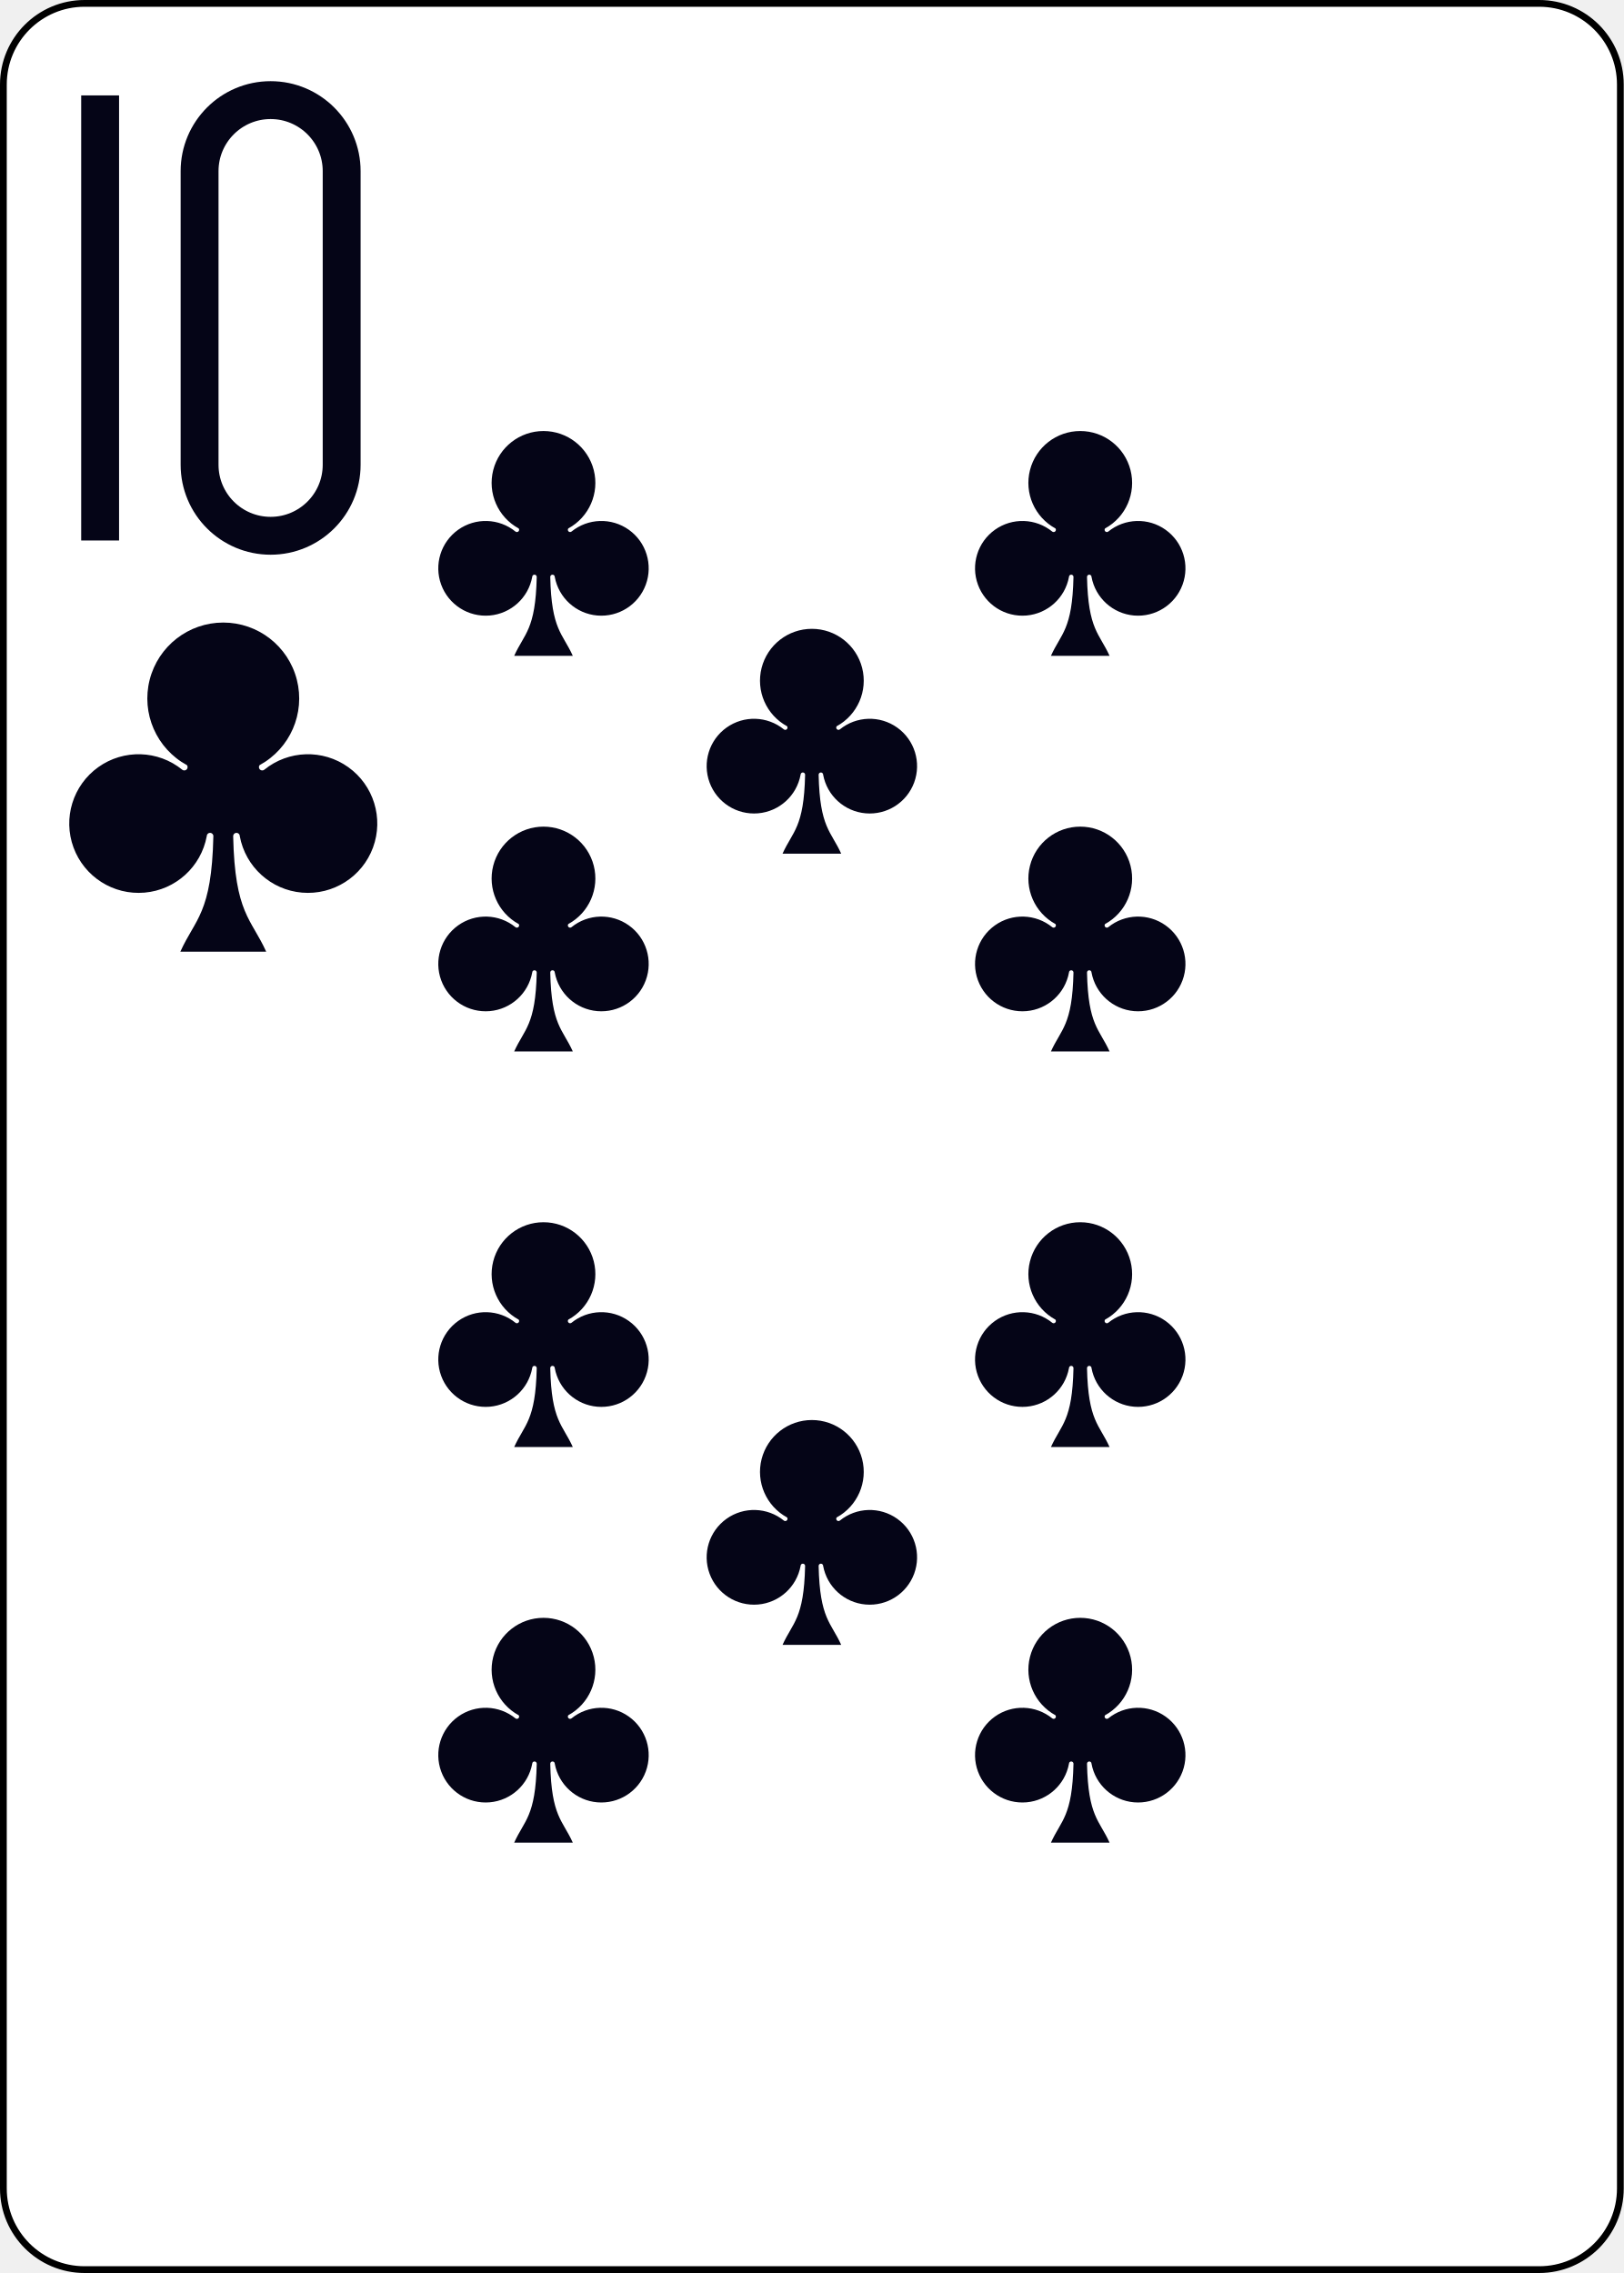
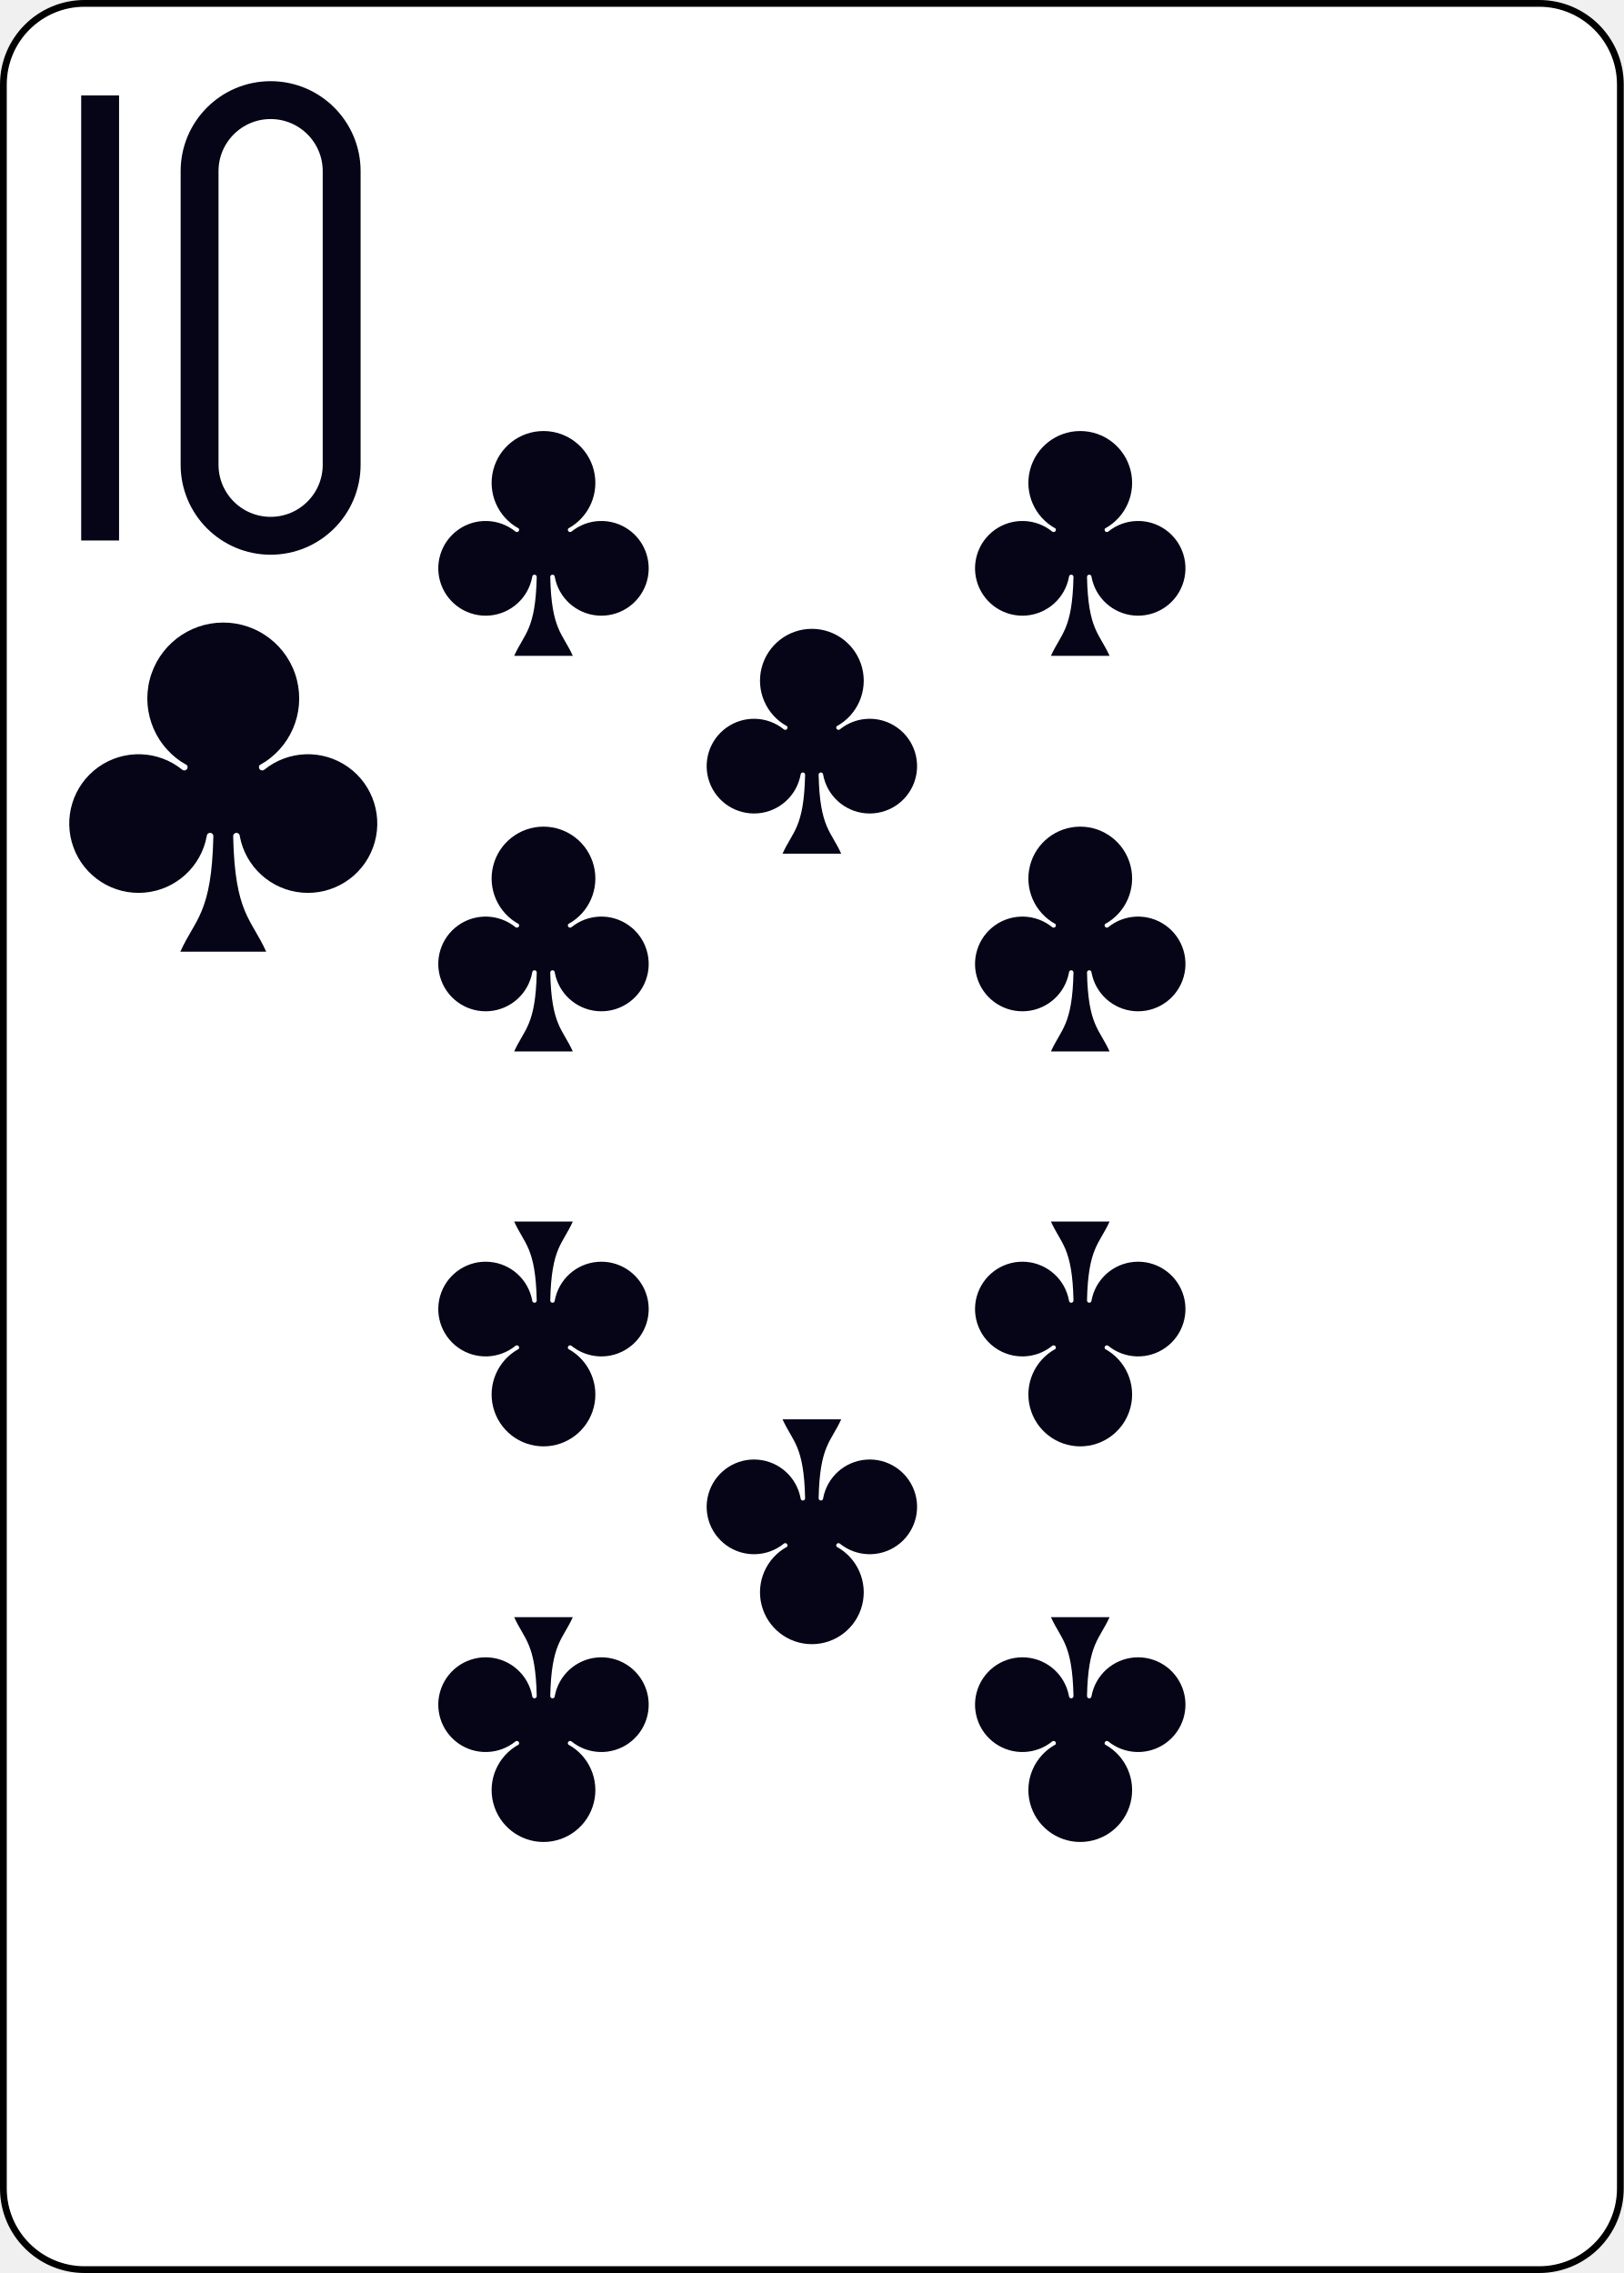
<svg xmlns="http://www.w3.org/2000/svg" xmlns:xlink="http://www.w3.org/1999/xlink" class="card" face="TC" height="3.5in" preserveAspectRatio="none" viewBox="-120 -168 240 336" width="2.5in">
  <symbol id="SCT" viewBox="-600 -600 1200 1200" preserveAspectRatio="xMinYMid">
    <path d="M30 150C35 385 85 400 130 500L-130 500C-85 400 -35 385 -30 150A10 10 0 0 0 -50 150A210 210 0 1 1 -124 -51A10 10 0 0 0 -110 -65A230 230 0 1 1 110 -65A10 10 0 0 0 124 -51A210 210 0 1 1 50 150A10 10 0 0 0 30 150Z" fill="#050517" />
  </symbol>
  <symbol id="VCT" viewBox="-500 -500 1000 1000" preserveAspectRatio="xMinYMid">
    <path d="M-260 430L-260 -430M-50 0L-50 -310A150 150 0 0 1 250 -310L250 310A150 150 0 0 1 -50 310Z" stroke="#050517" stroke-width="80" stroke-linecap="square" stroke-miterlimit="1.5" fill="none" />
  </symbol>
  <rect width="239" height="335" x="-119.5" y="-167.5" rx="12" ry="12" fill="white" stroke="black" />
  <use xlink:href="#VCT" height="70" x="-122" y="-156" />
  <use xlink:href="#SCT" height="58.558" x="-116.279" y="-81" />
  <use xlink:href="#SCT" height="40" x="-59.668" y="-107.718" />
  <use xlink:href="#SCT" height="40" x="19.668" y="-107.718" />
  <use xlink:href="#SCT" height="40" x="-59.668" y="-49.239" />
  <use xlink:href="#SCT" height="40" x="19.668" y="-49.239" />
  <use xlink:href="#SCT" height="40" x="-20" y="-78.478" />
-   <use xlink:href="#SCT" height="40" x="-59.668" y="67.718" />
-   <use xlink:href="#SCT" height="40" x="19.668" y="67.718" />
-   <use xlink:href="#SCT" height="40" x="-59.668" y="9.239" />
-   <use xlink:href="#SCT" height="40" x="19.668" y="9.239" />
-   <use xlink:href="#SCT" height="40" x="-20" y="38.478" />
+   <g transform="rotate(180)">
+     <use xlink:href="#SCT" height="40" x="-59.668" y="-107.718" />
+     <use xlink:href="#SCT" height="40" x="19.668" y="-107.718" />
+     <use xlink:href="#SCT" height="40" x="-59.668" y="-49.239" />
+     <use xlink:href="#SCT" height="40" x="19.668" y="-49.239" />
+     <use xlink:href="#SCT" height="40" x="-20" y="-78.478" />
+   </g>
</svg>
